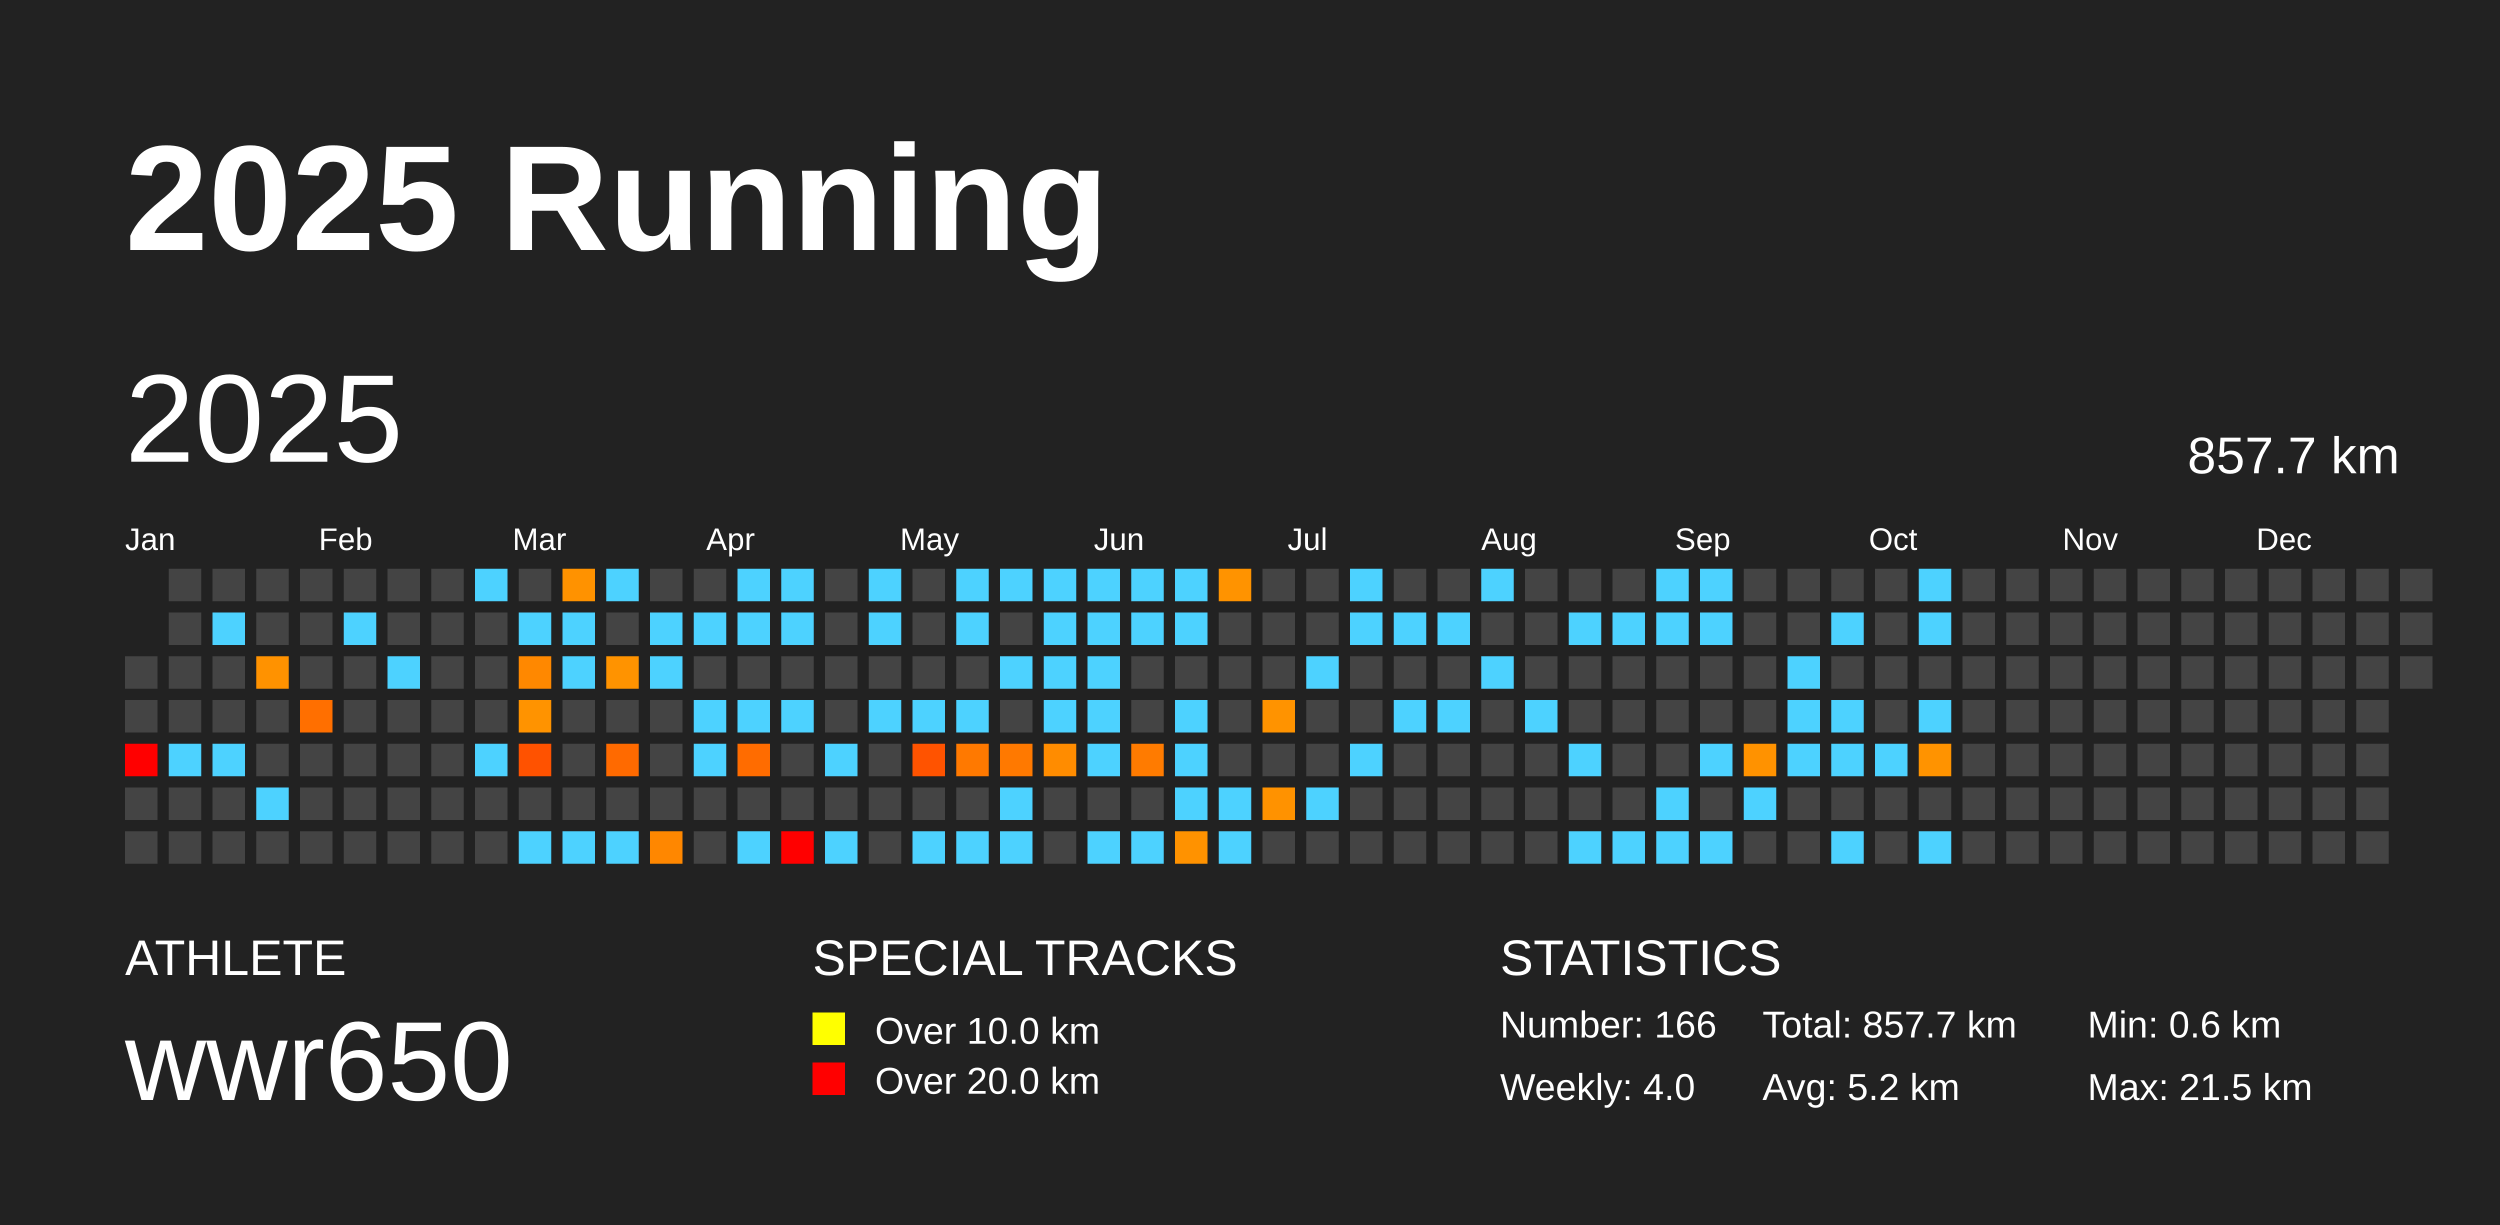
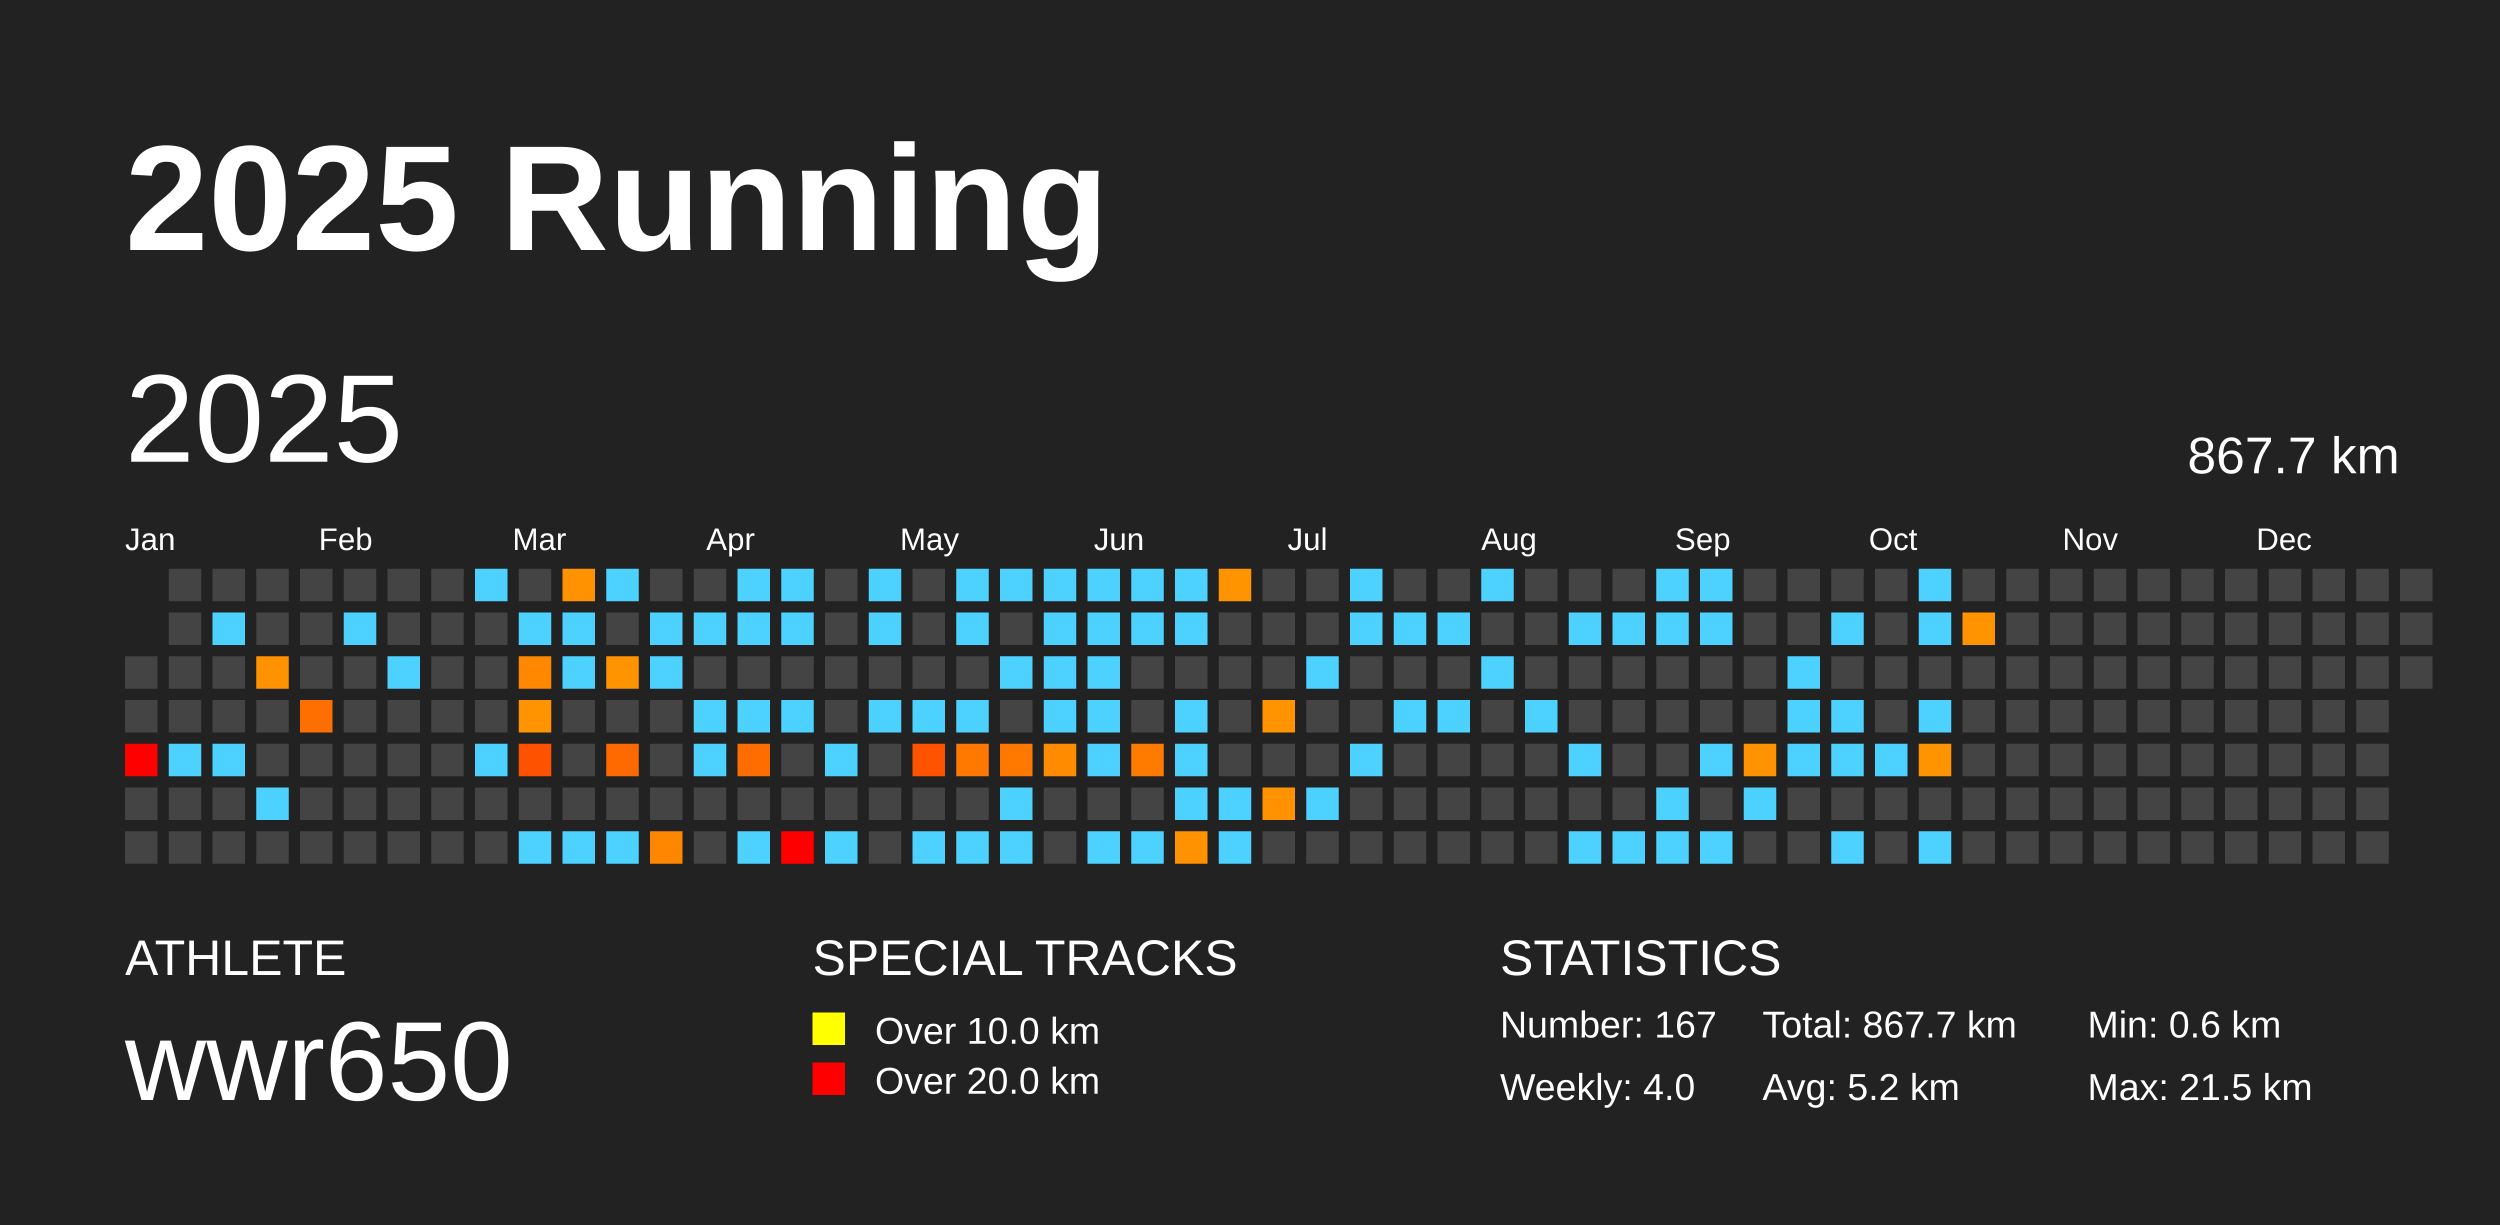
<svg xmlns="http://www.w3.org/2000/svg" baseProfile="full" height="98mm" version="1.1" viewBox="0,0,200,98" width="200mm">
  <defs />
  <rect fill="#222222" height="98" width="200" x="0" y="0" />
  <text fill="#FFFFFF" style="font-size:12px; font-family:Arial; font-weight:bold;" x="10" y="20">2025 Running</text>
  <text fill="#FFFFFF" style="font-size:4px; font-family:Arial" x="10" y="78">ATHLETE</text>
  <text fill="#FFFFFF" style="font-size:9px; font-family:Arial" x="10" y="88">wwr650</text>
  <text fill="#FFFFFF" style="font-size:4px; font-family:Arial" x="65" y="78">SPECIAL TRACKS</text>
  <rect fill="yellow" height="2.6" width="2.6" x="65" y="81" />
  <text fill="#FFFFFF" style="font-size:3px; font-family:Arial" x="70" y="83.5">Over 10.0 km</text>
  <rect fill="red" height="2.6" width="2.6" x="65" y="85" />
  <text fill="#FFFFFF" style="font-size:3px; font-family:Arial" x="70" y="87.5">Over 20.0 km</text>
  <text fill="#FFFFFF" style="font-size:4px; font-family:Arial" x="120" y="78">STATISTICS</text>
-   <text fill="#FFFFFF" style="font-size:3px; font-family:Arial" x="120" y="83">Number: 166</text>
+   <text fill="#FFFFFF" style="font-size:3px; font-family:Arial" x="120" y="83">Number: 167</text>
  <text fill="#FFFFFF" style="font-size:3px; font-family:Arial" x="120" y="88">Weekly: 4.0</text>
-   <text fill="#FFFFFF" style="font-size:3px; font-family:Arial" x="141" y="83">Total: 857.7 km</text>
+   <text fill="#FFFFFF" style="font-size:3px; font-family:Arial" x="141" y="83">Total: 867.7 km</text>
  <text fill="#FFFFFF" style="font-size:3px; font-family:Arial" x="141" y="88">Avg: 5.2 km</text>
  <text fill="#FFFFFF" style="font-size:3px; font-family:Arial" x="167" y="83">Min: 0.6 km</text>
  <text fill="#FFFFFF" style="font-size:3px; font-family:Arial" x="167" y="88">Max: 21.5 km</text>
  <text dominant-baseline="hanging" fill="#FFFFFF" style="font-size:10.0px; font-family:Arial;" x="10" y="30">2025</text>
-   <text dominant-baseline="hanging" fill="#FFFFFF" style="font-size:4.125px; font-family:Arial;" x="175" y="35">857.7 km</text>
+   <text dominant-baseline="hanging" fill="#FFFFFF" style="font-size:4.125px; font-family:Arial;" x="175" y="35">867.7 km</text>
  <text fill="#FFFFFF" style="font-size:2.5px; font-family:Arial" x="10.0" y="44">Jan</text>
  <text fill="#FFFFFF" style="font-size:2.5px; font-family:Arial" x="25.5" y="44">Feb</text>
  <text fill="#FFFFFF" style="font-size:2.5px; font-family:Arial" x="41.0" y="44">Mar</text>
  <text fill="#FFFFFF" style="font-size:2.5px; font-family:Arial" x="56.5" y="44">Apr</text>
  <text fill="#FFFFFF" style="font-size:2.5px; font-family:Arial" x="72.0" y="44">May</text>
  <text fill="#FFFFFF" style="font-size:2.5px; font-family:Arial" x="87.5" y="44">Jun</text>
  <text fill="#FFFFFF" style="font-size:2.5px; font-family:Arial" x="103.0" y="44">Jul</text>
  <text fill="#FFFFFF" style="font-size:2.5px; font-family:Arial" x="118.5" y="44">Aug</text>
  <text fill="#FFFFFF" style="font-size:2.5px; font-family:Arial" x="134.0" y="44">Sep</text>
  <text fill="#FFFFFF" style="font-size:2.5px; font-family:Arial" x="149.5" y="44">Oct</text>
  <text fill="#FFFFFF" style="font-size:2.5px; font-family:Arial" x="165.0" y="44">Nov</text>
  <text fill="#FFFFFF" style="font-size:2.5px; font-family:Arial" x="180.5" y="44">Dec</text>
  <rect fill="#444444" height="2.6" width="2.6" x="10.0" y="52.5" />
  <rect fill="#444444" height="2.6" width="2.6" x="10.0" y="56.0" />
  <rect fill="red" height="2.6" width="2.6" x="10.0" y="59.5" />
  <rect fill="#444444" height="2.6" width="2.6" x="10.0" y="63.0" />
  <rect fill="#444444" height="2.6" width="2.6" x="10.0" y="66.5" />
  <rect fill="#444444" height="2.6" width="2.6" x="13.5" y="45.5" />
  <rect fill="#444444" height="2.6" width="2.6" x="13.5" y="49.0" />
  <rect fill="#444444" height="2.6" width="2.6" x="13.5" y="52.5" />
  <rect fill="#444444" height="2.6" width="2.6" x="13.5" y="56.0" />
  <rect fill="#4dd2ff" height="2.6" width="2.6" x="13.5" y="59.5" />
  <rect fill="#444444" height="2.6" width="2.6" x="13.5" y="63.0" />
  <rect fill="#444444" height="2.6" width="2.6" x="13.5" y="66.5" />
  <rect fill="#444444" height="2.6" width="2.6" x="17.0" y="45.5" />
  <rect fill="#4dd2ff" height="2.6" width="2.6" x="17.0" y="49.0" />
  <rect fill="#444444" height="2.6" width="2.6" x="17.0" y="52.5" />
  <rect fill="#444444" height="2.6" width="2.6" x="17.0" y="56.0" />
  <rect fill="#4dd2ff" height="2.6" width="2.6" x="17.0" y="59.5" />
  <rect fill="#444444" height="2.6" width="2.6" x="17.0" y="63.0" />
  <rect fill="#444444" height="2.6" width="2.6" x="17.0" y="66.5" />
  <rect fill="#444444" height="2.6" width="2.6" x="20.5" y="45.5" />
  <rect fill="#444444" height="2.6" width="2.6" x="20.5" y="49.0" />
  <rect fill="#ff9200" height="2.6" width="2.6" x="20.5" y="52.5" />
  <rect fill="#444444" height="2.6" width="2.6" x="20.5" y="56.0" />
  <rect fill="#444444" height="2.6" width="2.6" x="20.5" y="59.5" />
  <rect fill="#4dd2ff" height="2.6" width="2.6" x="20.5" y="63.0" />
  <rect fill="#444444" height="2.6" width="2.6" x="20.5" y="66.5" />
  <rect fill="#444444" height="2.6" width="2.6" x="24.0" y="45.5" />
  <rect fill="#444444" height="2.6" width="2.6" x="24.0" y="49.0" />
  <rect fill="#444444" height="2.6" width="2.6" x="24.0" y="52.5" />
  <rect fill="#ff6f00" height="2.6" width="2.6" x="24.0" y="56.0" />
  <rect fill="#444444" height="2.6" width="2.6" x="24.0" y="59.5" />
  <rect fill="#444444" height="2.6" width="2.6" x="24.0" y="63.0" />
  <rect fill="#444444" height="2.6" width="2.6" x="24.0" y="66.5" />
  <rect fill="#444444" height="2.6" width="2.6" x="27.5" y="45.5" />
  <rect fill="#4dd2ff" height="2.6" width="2.6" x="27.5" y="49.0" />
  <rect fill="#444444" height="2.6" width="2.6" x="27.5" y="52.5" />
  <rect fill="#444444" height="2.6" width="2.6" x="27.5" y="56.0" />
  <rect fill="#444444" height="2.6" width="2.6" x="27.5" y="59.5" />
  <rect fill="#444444" height="2.6" width="2.6" x="27.5" y="63.0" />
  <rect fill="#444444" height="2.6" width="2.6" x="27.5" y="66.5" />
  <rect fill="#444444" height="2.6" width="2.6" x="31.0" y="45.5" />
  <rect fill="#444444" height="2.6" width="2.6" x="31.0" y="49.0" />
  <rect fill="#4dd2ff" height="2.6" width="2.6" x="31.0" y="52.5" />
  <rect fill="#444444" height="2.6" width="2.6" x="31.0" y="56.0" />
  <rect fill="#444444" height="2.6" width="2.6" x="31.0" y="59.5" />
  <rect fill="#444444" height="2.6" width="2.6" x="31.0" y="63.0" />
  <rect fill="#444444" height="2.6" width="2.6" x="31.0" y="66.5" />
  <rect fill="#444444" height="2.6" width="2.6" x="34.5" y="45.5" />
  <rect fill="#444444" height="2.6" width="2.6" x="34.5" y="49.0" />
  <rect fill="#444444" height="2.6" width="2.6" x="34.5" y="52.5" />
  <rect fill="#444444" height="2.6" width="2.6" x="34.5" y="56.0" />
  <rect fill="#444444" height="2.6" width="2.6" x="34.5" y="59.5" />
  <rect fill="#444444" height="2.6" width="2.6" x="34.5" y="63.0" />
  <rect fill="#444444" height="2.6" width="2.6" x="34.5" y="66.5" />
  <rect fill="#4dd2ff" height="2.6" width="2.6" x="38.0" y="45.5" />
  <rect fill="#444444" height="2.6" width="2.6" x="38.0" y="49.0" />
  <rect fill="#444444" height="2.6" width="2.6" x="38.0" y="52.5" />
  <rect fill="#444444" height="2.6" width="2.6" x="38.0" y="56.0" />
  <rect fill="#4dd2ff" height="2.6" width="2.6" x="38.0" y="59.5" />
  <rect fill="#444444" height="2.6" width="2.6" x="38.0" y="63.0" />
  <rect fill="#444444" height="2.6" width="2.6" x="38.0" y="66.5" />
  <rect fill="#444444" height="2.6" width="2.6" x="41.5" y="45.5" />
  <rect fill="#4dd2ff" height="2.6" width="2.6" x="41.5" y="49.0" />
  <rect fill="#ff8800" height="2.6" width="2.6" x="41.5" y="52.5" />
  <rect fill="#ff9300" height="2.6" width="2.6" x="41.5" y="56.0" />
  <rect fill="#ff5200" height="2.6" width="2.6" x="41.5" y="59.5" />
  <rect fill="#444444" height="2.6" width="2.6" x="41.5" y="63.0" />
  <rect fill="#4dd2ff" height="2.6" width="2.6" x="41.5" y="66.5" />
  <rect fill="#ff9200" height="2.6" width="2.6" x="45.0" y="45.5" />
  <rect fill="#4dd2ff" height="2.6" width="2.6" x="45.0" y="49.0" />
  <rect fill="#4dd2ff" height="2.6" width="2.6" x="45.0" y="52.5" />
  <rect fill="#444444" height="2.6" width="2.6" x="45.0" y="56.0" />
  <rect fill="#444444" height="2.6" width="2.6" x="45.0" y="59.5" />
  <rect fill="#444444" height="2.6" width="2.6" x="45.0" y="63.0" />
  <rect fill="#4dd2ff" height="2.6" width="2.6" x="45.0" y="66.5" />
  <rect fill="#4dd2ff" height="2.6" width="2.6" x="48.5" y="45.5" />
  <rect fill="#444444" height="2.6" width="2.6" x="48.5" y="49.0" />
  <rect fill="#ff9300" height="2.6" width="2.6" x="48.5" y="52.5" />
  <rect fill="#444444" height="2.6" width="2.6" x="48.5" y="56.0" />
  <rect fill="#ff6a00" height="2.6" width="2.6" x="48.5" y="59.5" />
  <rect fill="#444444" height="2.6" width="2.6" x="48.5" y="63.0" />
  <rect fill="#4dd2ff" height="2.6" width="2.6" x="48.5" y="66.5" />
  <rect fill="#444444" height="2.6" width="2.6" x="52.0" y="45.5" />
  <rect fill="#4dd2ff" height="2.6" width="2.6" x="52.0" y="49.0" />
  <rect fill="#4dd2ff" height="2.6" width="2.6" x="52.0" y="52.5" />
  <rect fill="#444444" height="2.6" width="2.6" x="52.0" y="56.0" />
  <rect fill="#444444" height="2.6" width="2.6" x="52.0" y="59.5" />
  <rect fill="#444444" height="2.6" width="2.6" x="52.0" y="63.0" />
  <rect fill="#ff8700" height="2.6" width="2.6" x="52.0" y="66.5" />
  <rect fill="#444444" height="2.6" width="2.6" x="55.5" y="45.5" />
  <rect fill="#4dd2ff" height="2.6" width="2.6" x="55.5" y="49.0" />
  <rect fill="#444444" height="2.6" width="2.6" x="55.5" y="52.5" />
  <rect fill="#4dd2ff" height="2.6" width="2.6" x="55.5" y="56.0" />
  <rect fill="#4dd2ff" height="2.6" width="2.6" x="55.5" y="59.5" />
  <rect fill="#444444" height="2.6" width="2.6" x="55.5" y="63.0" />
  <rect fill="#444444" height="2.6" width="2.6" x="55.5" y="66.5" />
  <rect fill="#4dd2ff" height="2.6" width="2.6" x="59.0" y="45.5" />
  <rect fill="#4dd2ff" height="2.6" width="2.6" x="59.0" y="49.0" />
  <rect fill="#444444" height="2.6" width="2.6" x="59.0" y="52.5" />
  <rect fill="#4dd2ff" height="2.6" width="2.6" x="59.0" y="56.0" />
  <rect fill="#ff6c00" height="2.6" width="2.6" x="59.0" y="59.5" />
  <rect fill="#444444" height="2.6" width="2.6" x="59.0" y="63.0" />
  <rect fill="#4dd2ff" height="2.6" width="2.6" x="59.0" y="66.5" />
  <rect fill="#4dd2ff" height="2.6" width="2.6" x="62.5" y="45.5" />
  <rect fill="#4dd2ff" height="2.6" width="2.6" x="62.5" y="49.0" />
  <rect fill="#444444" height="2.6" width="2.6" x="62.5" y="52.5" />
  <rect fill="#4dd2ff" height="2.6" width="2.6" x="62.5" y="56.0" />
  <rect fill="#444444" height="2.6" width="2.6" x="62.5" y="59.5" />
  <rect fill="#444444" height="2.6" width="2.6" x="62.5" y="63.0" />
  <rect fill="red" height="2.6" width="2.6" x="62.5" y="66.5" />
  <rect fill="#444444" height="2.6" width="2.6" x="66.0" y="45.5" />
  <rect fill="#444444" height="2.6" width="2.6" x="66.0" y="49.0" />
  <rect fill="#444444" height="2.6" width="2.6" x="66.0" y="52.5" />
  <rect fill="#444444" height="2.6" width="2.6" x="66.0" y="56.0" />
  <rect fill="#4dd2ff" height="2.6" width="2.6" x="66.0" y="59.5" />
  <rect fill="#444444" height="2.6" width="2.6" x="66.0" y="63.0" />
  <rect fill="#4dd2ff" height="2.6" width="2.6" x="66.0" y="66.5" />
  <rect fill="#4dd2ff" height="2.6" width="2.6" x="69.5" y="45.5" />
  <rect fill="#4dd2ff" height="2.6" width="2.6" x="69.5" y="49.0" />
  <rect fill="#444444" height="2.6" width="2.6" x="69.5" y="52.5" />
  <rect fill="#4dd2ff" height="2.6" width="2.6" x="69.5" y="56.0" />
  <rect fill="#444444" height="2.6" width="2.6" x="69.5" y="59.5" />
  <rect fill="#444444" height="2.6" width="2.6" x="69.5" y="63.0" />
  <rect fill="#444444" height="2.6" width="2.6" x="69.5" y="66.5" />
  <rect fill="#444444" height="2.6" width="2.6" x="73.0" y="45.5" />
  <rect fill="#444444" height="2.6" width="2.6" x="73.0" y="49.0" />
  <rect fill="#444444" height="2.6" width="2.6" x="73.0" y="52.5" />
  <rect fill="#4dd2ff" height="2.6" width="2.6" x="73.0" y="56.0" />
  <rect fill="#ff5300" height="2.6" width="2.6" x="73.0" y="59.5" />
  <rect fill="#444444" height="2.6" width="2.6" x="73.0" y="63.0" />
  <rect fill="#4dd2ff" height="2.6" width="2.6" x="73.0" y="66.5" />
  <rect fill="#4dd2ff" height="2.6" width="2.6" x="76.5" y="45.5" />
  <rect fill="#4dd2ff" height="2.6" width="2.6" x="76.5" y="49.0" />
  <rect fill="#444444" height="2.6" width="2.6" x="76.5" y="52.5" />
  <rect fill="#4dd2ff" height="2.6" width="2.6" x="76.5" y="56.0" />
  <rect fill="#ff7900" height="2.6" width="2.6" x="76.5" y="59.5" />
  <rect fill="#444444" height="2.6" width="2.6" x="76.5" y="63.0" />
  <rect fill="#4dd2ff" height="2.6" width="2.6" x="76.5" y="66.5" />
  <rect fill="#4dd2ff" height="2.6" width="2.6" x="80.0" y="45.5" />
  <rect fill="#444444" height="2.6" width="2.6" x="80.0" y="49.0" />
  <rect fill="#4dd2ff" height="2.6" width="2.6" x="80.0" y="52.5" />
  <rect fill="#444444" height="2.6" width="2.6" x="80.0" y="56.0" />
  <rect fill="#ff7900" height="2.6" width="2.6" x="80.0" y="59.5" />
  <rect fill="#4dd2ff" height="2.6" width="2.6" x="80.0" y="63.0" />
  <rect fill="#4dd2ff" height="2.6" width="2.6" x="80.0" y="66.5" />
  <rect fill="#4dd2ff" height="2.6" width="2.6" x="83.5" y="45.5" />
  <rect fill="#4dd2ff" height="2.6" width="2.6" x="83.5" y="49.0" />
  <rect fill="#4dd2ff" height="2.6" width="2.6" x="83.5" y="52.5" />
  <rect fill="#4dd2ff" height="2.6" width="2.6" x="83.5" y="56.0" />
  <rect fill="#ff8c00" height="2.6" width="2.6" x="83.5" y="59.5" />
  <rect fill="#444444" height="2.6" width="2.6" x="83.5" y="63.0" />
  <rect fill="#444444" height="2.6" width="2.6" x="83.5" y="66.5" />
  <rect fill="#4dd2ff" height="2.6" width="2.6" x="87.0" y="45.5" />
  <rect fill="#4dd2ff" height="2.6" width="2.6" x="87.0" y="49.0" />
  <rect fill="#4dd2ff" height="2.6" width="2.6" x="87.0" y="52.5" />
  <rect fill="#4dd2ff" height="2.6" width="2.6" x="87.0" y="56.0" />
  <rect fill="#4dd2ff" height="2.6" width="2.6" x="87.0" y="59.5" />
  <rect fill="#444444" height="2.6" width="2.6" x="87.0" y="63.0" />
  <rect fill="#4dd2ff" height="2.6" width="2.6" x="87.0" y="66.5" />
  <rect fill="#4dd2ff" height="2.6" width="2.6" x="90.5" y="45.5" />
  <rect fill="#4dd2ff" height="2.6" width="2.6" x="90.5" y="49.0" />
  <rect fill="#444444" height="2.6" width="2.6" x="90.5" y="52.5" />
  <rect fill="#444444" height="2.6" width="2.6" x="90.5" y="56.0" />
  <rect fill="#ff7b00" height="2.6" width="2.6" x="90.5" y="59.5" />
  <rect fill="#444444" height="2.6" width="2.6" x="90.5" y="63.0" />
  <rect fill="#4dd2ff" height="2.6" width="2.6" x="90.5" y="66.5" />
  <rect fill="#4dd2ff" height="2.6" width="2.6" x="94.0" y="45.5" />
  <rect fill="#4dd2ff" height="2.6" width="2.6" x="94.0" y="49.0" />
  <rect fill="#444444" height="2.6" width="2.6" x="94.0" y="52.5" />
  <rect fill="#4dd2ff" height="2.6" width="2.6" x="94.0" y="56.0" />
  <rect fill="#4dd2ff" height="2.6" width="2.6" x="94.0" y="59.5" />
  <rect fill="#4dd2ff" height="2.6" width="2.6" x="94.0" y="63.0" />
  <rect fill="#ff9200" height="2.6" width="2.6" x="94.0" y="66.5" />
  <rect fill="#ff9300" height="2.6" width="2.6" x="97.5" y="45.5" />
  <rect fill="#444444" height="2.6" width="2.6" x="97.5" y="49.0" />
  <rect fill="#444444" height="2.6" width="2.6" x="97.5" y="52.5" />
  <rect fill="#444444" height="2.6" width="2.6" x="97.5" y="56.0" />
  <rect fill="#444444" height="2.6" width="2.6" x="97.5" y="59.5" />
  <rect fill="#4dd2ff" height="2.6" width="2.6" x="97.5" y="63.0" />
  <rect fill="#4dd2ff" height="2.6" width="2.6" x="97.5" y="66.5" />
  <rect fill="#444444" height="2.6" width="2.6" x="101.0" y="45.5" />
  <rect fill="#444444" height="2.6" width="2.6" x="101.0" y="49.0" />
  <rect fill="#444444" height="2.6" width="2.6" x="101.0" y="52.5" />
  <rect fill="#ff9300" height="2.6" width="2.6" x="101.0" y="56.0" />
  <rect fill="#444444" height="2.6" width="2.6" x="101.0" y="59.5" />
  <rect fill="#ff9200" height="2.6" width="2.6" x="101.0" y="63.0" />
  <rect fill="#444444" height="2.6" width="2.6" x="101.0" y="66.5" />
  <rect fill="#444444" height="2.6" width="2.6" x="104.5" y="45.5" />
  <rect fill="#444444" height="2.6" width="2.6" x="104.5" y="49.0" />
  <rect fill="#4dd2ff" height="2.6" width="2.6" x="104.5" y="52.5" />
  <rect fill="#444444" height="2.6" width="2.6" x="104.5" y="56.0" />
  <rect fill="#444444" height="2.6" width="2.6" x="104.5" y="59.5" />
  <rect fill="#4dd2ff" height="2.6" width="2.6" x="104.5" y="63.0" />
  <rect fill="#444444" height="2.6" width="2.6" x="104.5" y="66.5" />
  <rect fill="#4dd2ff" height="2.6" width="2.6" x="108.0" y="45.5" />
  <rect fill="#4dd2ff" height="2.6" width="2.6" x="108.0" y="49.0" />
  <rect fill="#444444" height="2.6" width="2.6" x="108.0" y="52.5" />
  <rect fill="#444444" height="2.6" width="2.6" x="108.0" y="56.0" />
  <rect fill="#4dd2ff" height="2.6" width="2.6" x="108.0" y="59.5" />
  <rect fill="#444444" height="2.6" width="2.6" x="108.0" y="63.0" />
  <rect fill="#444444" height="2.6" width="2.6" x="108.0" y="66.5" />
  <rect fill="#444444" height="2.6" width="2.6" x="111.5" y="45.5" />
  <rect fill="#4dd2ff" height="2.6" width="2.6" x="111.5" y="49.0" />
  <rect fill="#444444" height="2.6" width="2.6" x="111.5" y="52.5" />
  <rect fill="#4dd2ff" height="2.6" width="2.6" x="111.5" y="56.0" />
  <rect fill="#444444" height="2.6" width="2.6" x="111.5" y="59.5" />
  <rect fill="#444444" height="2.6" width="2.6" x="111.5" y="63.0" />
  <rect fill="#444444" height="2.6" width="2.6" x="111.5" y="66.5" />
  <rect fill="#444444" height="2.6" width="2.6" x="115.0" y="45.5" />
  <rect fill="#4dd2ff" height="2.6" width="2.6" x="115.0" y="49.0" />
  <rect fill="#444444" height="2.6" width="2.6" x="115.0" y="52.5" />
  <rect fill="#4dd2ff" height="2.6" width="2.6" x="115.0" y="56.0" />
  <rect fill="#444444" height="2.6" width="2.6" x="115.0" y="59.5" />
  <rect fill="#444444" height="2.6" width="2.6" x="115.0" y="63.0" />
  <rect fill="#444444" height="2.6" width="2.6" x="115.0" y="66.5" />
  <rect fill="#4dd2ff" height="2.6" width="2.6" x="118.5" y="45.5" />
  <rect fill="#444444" height="2.6" width="2.6" x="118.5" y="49.0" />
  <rect fill="#4dd2ff" height="2.6" width="2.6" x="118.5" y="52.5" />
  <rect fill="#444444" height="2.6" width="2.6" x="118.5" y="56.0" />
  <rect fill="#444444" height="2.6" width="2.6" x="118.5" y="59.5" />
  <rect fill="#444444" height="2.6" width="2.6" x="118.5" y="63.0" />
  <rect fill="#444444" height="2.6" width="2.6" x="118.5" y="66.5" />
  <rect fill="#444444" height="2.6" width="2.6" x="122.0" y="45.5" />
  <rect fill="#444444" height="2.6" width="2.6" x="122.0" y="49.0" />
  <rect fill="#444444" height="2.6" width="2.6" x="122.0" y="52.5" />
  <rect fill="#4dd2ff" height="2.6" width="2.6" x="122.0" y="56.0" />
  <rect fill="#444444" height="2.6" width="2.6" x="122.0" y="59.5" />
  <rect fill="#444444" height="2.6" width="2.6" x="122.0" y="63.0" />
  <rect fill="#444444" height="2.6" width="2.6" x="122.0" y="66.5" />
  <rect fill="#444444" height="2.6" width="2.6" x="125.5" y="45.5" />
  <rect fill="#4dd2ff" height="2.6" width="2.6" x="125.5" y="49.0" />
  <rect fill="#444444" height="2.6" width="2.6" x="125.5" y="52.5" />
  <rect fill="#444444" height="2.6" width="2.6" x="125.5" y="56.0" />
  <rect fill="#4dd2ff" height="2.6" width="2.6" x="125.5" y="59.5" />
  <rect fill="#444444" height="2.6" width="2.6" x="125.5" y="63.0" />
  <rect fill="#4dd2ff" height="2.6" width="2.6" x="125.5" y="66.5" />
  <rect fill="#444444" height="2.6" width="2.6" x="129.0" y="45.5" />
  <rect fill="#4dd2ff" height="2.6" width="2.6" x="129.0" y="49.0" />
  <rect fill="#444444" height="2.6" width="2.6" x="129.0" y="52.5" />
  <rect fill="#444444" height="2.6" width="2.6" x="129.0" y="56.0" />
  <rect fill="#444444" height="2.6" width="2.6" x="129.0" y="59.5" />
  <rect fill="#444444" height="2.6" width="2.6" x="129.0" y="63.0" />
  <rect fill="#4dd2ff" height="2.6" width="2.6" x="129.0" y="66.5" />
  <rect fill="#4dd2ff" height="2.6" width="2.6" x="132.5" y="45.5" />
  <rect fill="#4dd2ff" height="2.6" width="2.6" x="132.5" y="49.0" />
  <rect fill="#444444" height="2.6" width="2.6" x="132.5" y="52.5" />
  <rect fill="#444444" height="2.6" width="2.6" x="132.5" y="56.0" />
  <rect fill="#444444" height="2.6" width="2.6" x="132.5" y="59.5" />
  <rect fill="#4dd2ff" height="2.6" width="2.6" x="132.5" y="63.0" />
  <rect fill="#4dd2ff" height="2.6" width="2.6" x="132.5" y="66.5" />
  <rect fill="#4dd2ff" height="2.6" width="2.6" x="136.0" y="45.5" />
  <rect fill="#4dd2ff" height="2.6" width="2.6" x="136.0" y="49.0" />
  <rect fill="#444444" height="2.6" width="2.6" x="136.0" y="52.5" />
  <rect fill="#444444" height="2.6" width="2.6" x="136.0" y="56.0" />
  <rect fill="#4dd2ff" height="2.6" width="2.6" x="136.0" y="59.5" />
  <rect fill="#444444" height="2.6" width="2.6" x="136.0" y="63.0" />
  <rect fill="#4dd2ff" height="2.6" width="2.6" x="136.0" y="66.5" />
  <rect fill="#444444" height="2.6" width="2.6" x="139.5" y="45.5" />
  <rect fill="#444444" height="2.6" width="2.6" x="139.5" y="49.0" />
  <rect fill="#444444" height="2.6" width="2.6" x="139.5" y="52.5" />
  <rect fill="#444444" height="2.6" width="2.6" x="139.5" y="56.0" />
  <rect fill="#ff9200" height="2.6" width="2.6" x="139.5" y="59.5" />
  <rect fill="#4dd2ff" height="2.6" width="2.6" x="139.5" y="63.0" />
  <rect fill="#444444" height="2.6" width="2.6" x="139.5" y="66.5" />
  <rect fill="#444444" height="2.6" width="2.6" x="143.0" y="45.5" />
  <rect fill="#444444" height="2.6" width="2.6" x="143.0" y="49.0" />
  <rect fill="#4dd2ff" height="2.6" width="2.6" x="143.0" y="52.5" />
  <rect fill="#4dd2ff" height="2.6" width="2.6" x="143.0" y="56.0" />
  <rect fill="#4dd2ff" height="2.6" width="2.6" x="143.0" y="59.5" />
  <rect fill="#444444" height="2.6" width="2.6" x="143.0" y="63.0" />
  <rect fill="#444444" height="2.6" width="2.6" x="143.0" y="66.5" />
  <rect fill="#444444" height="2.6" width="2.6" x="146.5" y="45.5" />
  <rect fill="#4dd2ff" height="2.6" width="2.6" x="146.5" y="49.0" />
  <rect fill="#444444" height="2.6" width="2.6" x="146.5" y="52.5" />
  <rect fill="#4dd2ff" height="2.6" width="2.6" x="146.5" y="56.0" />
  <rect fill="#4dd2ff" height="2.6" width="2.6" x="146.5" y="59.5" />
  <rect fill="#444444" height="2.6" width="2.6" x="146.5" y="63.0" />
  <rect fill="#4dd2ff" height="2.6" width="2.6" x="146.5" y="66.5" />
  <rect fill="#444444" height="2.6" width="2.6" x="150.0" y="45.5" />
  <rect fill="#444444" height="2.6" width="2.6" x="150.0" y="49.0" />
  <rect fill="#444444" height="2.6" width="2.6" x="150.0" y="52.5" />
  <rect fill="#444444" height="2.6" width="2.6" x="150.0" y="56.0" />
  <rect fill="#4dd2ff" height="2.6" width="2.6" x="150.0" y="59.5" />
  <rect fill="#444444" height="2.6" width="2.6" x="150.0" y="63.0" />
  <rect fill="#444444" height="2.6" width="2.6" x="150.0" y="66.5" />
  <rect fill="#4dd2ff" height="2.6" width="2.6" x="153.5" y="45.5" />
  <rect fill="#4dd2ff" height="2.6" width="2.6" x="153.5" y="49.0" />
  <rect fill="#444444" height="2.6" width="2.6" x="153.5" y="52.5" />
  <rect fill="#4dd2ff" height="2.6" width="2.6" x="153.5" y="56.0" />
  <rect fill="#ff9300" height="2.6" width="2.6" x="153.5" y="59.5" />
  <rect fill="#444444" height="2.6" width="2.6" x="153.5" y="63.0" />
  <rect fill="#4dd2ff" height="2.6" width="2.6" x="153.5" y="66.5" />
  <rect fill="#444444" height="2.6" width="2.6" x="157.0" y="45.5" />
-   <rect fill="#444444" height="2.6" width="2.6" x="157.0" y="49.0" />
+   <rect fill="#ff9300" height="2.6" width="2.6" x="157.0" y="49.0" />
  <rect fill="#444444" height="2.6" width="2.6" x="157.0" y="52.5" />
  <rect fill="#444444" height="2.6" width="2.6" x="157.0" y="56.0" />
  <rect fill="#444444" height="2.6" width="2.6" x="157.0" y="59.5" />
  <rect fill="#444444" height="2.6" width="2.6" x="157.0" y="63.0" />
  <rect fill="#444444" height="2.6" width="2.6" x="157.0" y="66.5" />
  <rect fill="#444444" height="2.6" width="2.6" x="160.5" y="45.5" />
  <rect fill="#444444" height="2.6" width="2.6" x="160.5" y="49.0" />
  <rect fill="#444444" height="2.6" width="2.6" x="160.5" y="52.5" />
  <rect fill="#444444" height="2.6" width="2.6" x="160.5" y="56.0" />
  <rect fill="#444444" height="2.6" width="2.6" x="160.5" y="59.5" />
  <rect fill="#444444" height="2.6" width="2.6" x="160.5" y="63.0" />
  <rect fill="#444444" height="2.6" width="2.6" x="160.5" y="66.5" />
  <rect fill="#444444" height="2.6" width="2.6" x="164.0" y="45.5" />
  <rect fill="#444444" height="2.6" width="2.6" x="164.0" y="49.0" />
  <rect fill="#444444" height="2.6" width="2.6" x="164.0" y="52.5" />
  <rect fill="#444444" height="2.6" width="2.6" x="164.0" y="56.0" />
  <rect fill="#444444" height="2.6" width="2.6" x="164.0" y="59.5" />
  <rect fill="#444444" height="2.6" width="2.6" x="164.0" y="63.0" />
  <rect fill="#444444" height="2.6" width="2.6" x="164.0" y="66.5" />
  <rect fill="#444444" height="2.6" width="2.6" x="167.5" y="45.5" />
  <rect fill="#444444" height="2.6" width="2.6" x="167.5" y="49.0" />
  <rect fill="#444444" height="2.6" width="2.6" x="167.5" y="52.5" />
  <rect fill="#444444" height="2.6" width="2.6" x="167.5" y="56.0" />
  <rect fill="#444444" height="2.6" width="2.6" x="167.5" y="59.5" />
  <rect fill="#444444" height="2.6" width="2.6" x="167.5" y="63.0" />
  <rect fill="#444444" height="2.6" width="2.6" x="167.5" y="66.5" />
  <rect fill="#444444" height="2.6" width="2.6" x="171.0" y="45.5" />
  <rect fill="#444444" height="2.6" width="2.6" x="171.0" y="49.0" />
  <rect fill="#444444" height="2.6" width="2.6" x="171.0" y="52.5" />
  <rect fill="#444444" height="2.6" width="2.6" x="171.0" y="56.0" />
  <rect fill="#444444" height="2.6" width="2.6" x="171.0" y="59.5" />
  <rect fill="#444444" height="2.6" width="2.6" x="171.0" y="63.0" />
  <rect fill="#444444" height="2.6" width="2.6" x="171.0" y="66.5" />
  <rect fill="#444444" height="2.6" width="2.6" x="174.5" y="45.5" />
  <rect fill="#444444" height="2.6" width="2.6" x="174.5" y="49.0" />
  <rect fill="#444444" height="2.6" width="2.6" x="174.5" y="52.5" />
  <rect fill="#444444" height="2.6" width="2.6" x="174.5" y="56.0" />
  <rect fill="#444444" height="2.6" width="2.6" x="174.5" y="59.5" />
  <rect fill="#444444" height="2.6" width="2.6" x="174.5" y="63.0" />
  <rect fill="#444444" height="2.6" width="2.6" x="174.5" y="66.5" />
  <rect fill="#444444" height="2.6" width="2.6" x="178.0" y="45.5" />
  <rect fill="#444444" height="2.6" width="2.6" x="178.0" y="49.0" />
  <rect fill="#444444" height="2.6" width="2.6" x="178.0" y="52.5" />
  <rect fill="#444444" height="2.6" width="2.6" x="178.0" y="56.0" />
  <rect fill="#444444" height="2.6" width="2.6" x="178.0" y="59.5" />
  <rect fill="#444444" height="2.6" width="2.6" x="178.0" y="63.0" />
  <rect fill="#444444" height="2.6" width="2.6" x="178.0" y="66.5" />
  <rect fill="#444444" height="2.6" width="2.6" x="181.5" y="45.5" />
  <rect fill="#444444" height="2.6" width="2.6" x="181.5" y="49.0" />
  <rect fill="#444444" height="2.6" width="2.6" x="181.5" y="52.5" />
  <rect fill="#444444" height="2.6" width="2.6" x="181.5" y="56.0" />
  <rect fill="#444444" height="2.6" width="2.6" x="181.5" y="59.5" />
  <rect fill="#444444" height="2.6" width="2.6" x="181.5" y="63.0" />
  <rect fill="#444444" height="2.6" width="2.6" x="181.5" y="66.5" />
  <rect fill="#444444" height="2.6" width="2.6" x="185.0" y="45.5" />
  <rect fill="#444444" height="2.6" width="2.6" x="185.0" y="49.0" />
  <rect fill="#444444" height="2.6" width="2.6" x="185.0" y="52.5" />
  <rect fill="#444444" height="2.6" width="2.6" x="185.0" y="56.0" />
  <rect fill="#444444" height="2.6" width="2.6" x="185.0" y="59.5" />
  <rect fill="#444444" height="2.6" width="2.6" x="185.0" y="63.0" />
  <rect fill="#444444" height="2.6" width="2.6" x="185.0" y="66.5" />
  <rect fill="#444444" height="2.6" width="2.6" x="188.5" y="45.5" />
  <rect fill="#444444" height="2.6" width="2.6" x="188.5" y="49.0" />
  <rect fill="#444444" height="2.6" width="2.6" x="188.5" y="52.5" />
  <rect fill="#444444" height="2.6" width="2.6" x="188.5" y="56.0" />
  <rect fill="#444444" height="2.6" width="2.6" x="188.5" y="59.5" />
  <rect fill="#444444" height="2.6" width="2.6" x="188.5" y="63.0" />
  <rect fill="#444444" height="2.6" width="2.6" x="188.5" y="66.5" />
  <rect fill="#444444" height="2.6" width="2.6" x="192.0" y="45.5" />
  <rect fill="#444444" height="2.6" width="2.6" x="192.0" y="49.0" />
  <rect fill="#444444" height="2.6" width="2.6" x="192.0" y="52.5" />
</svg>
